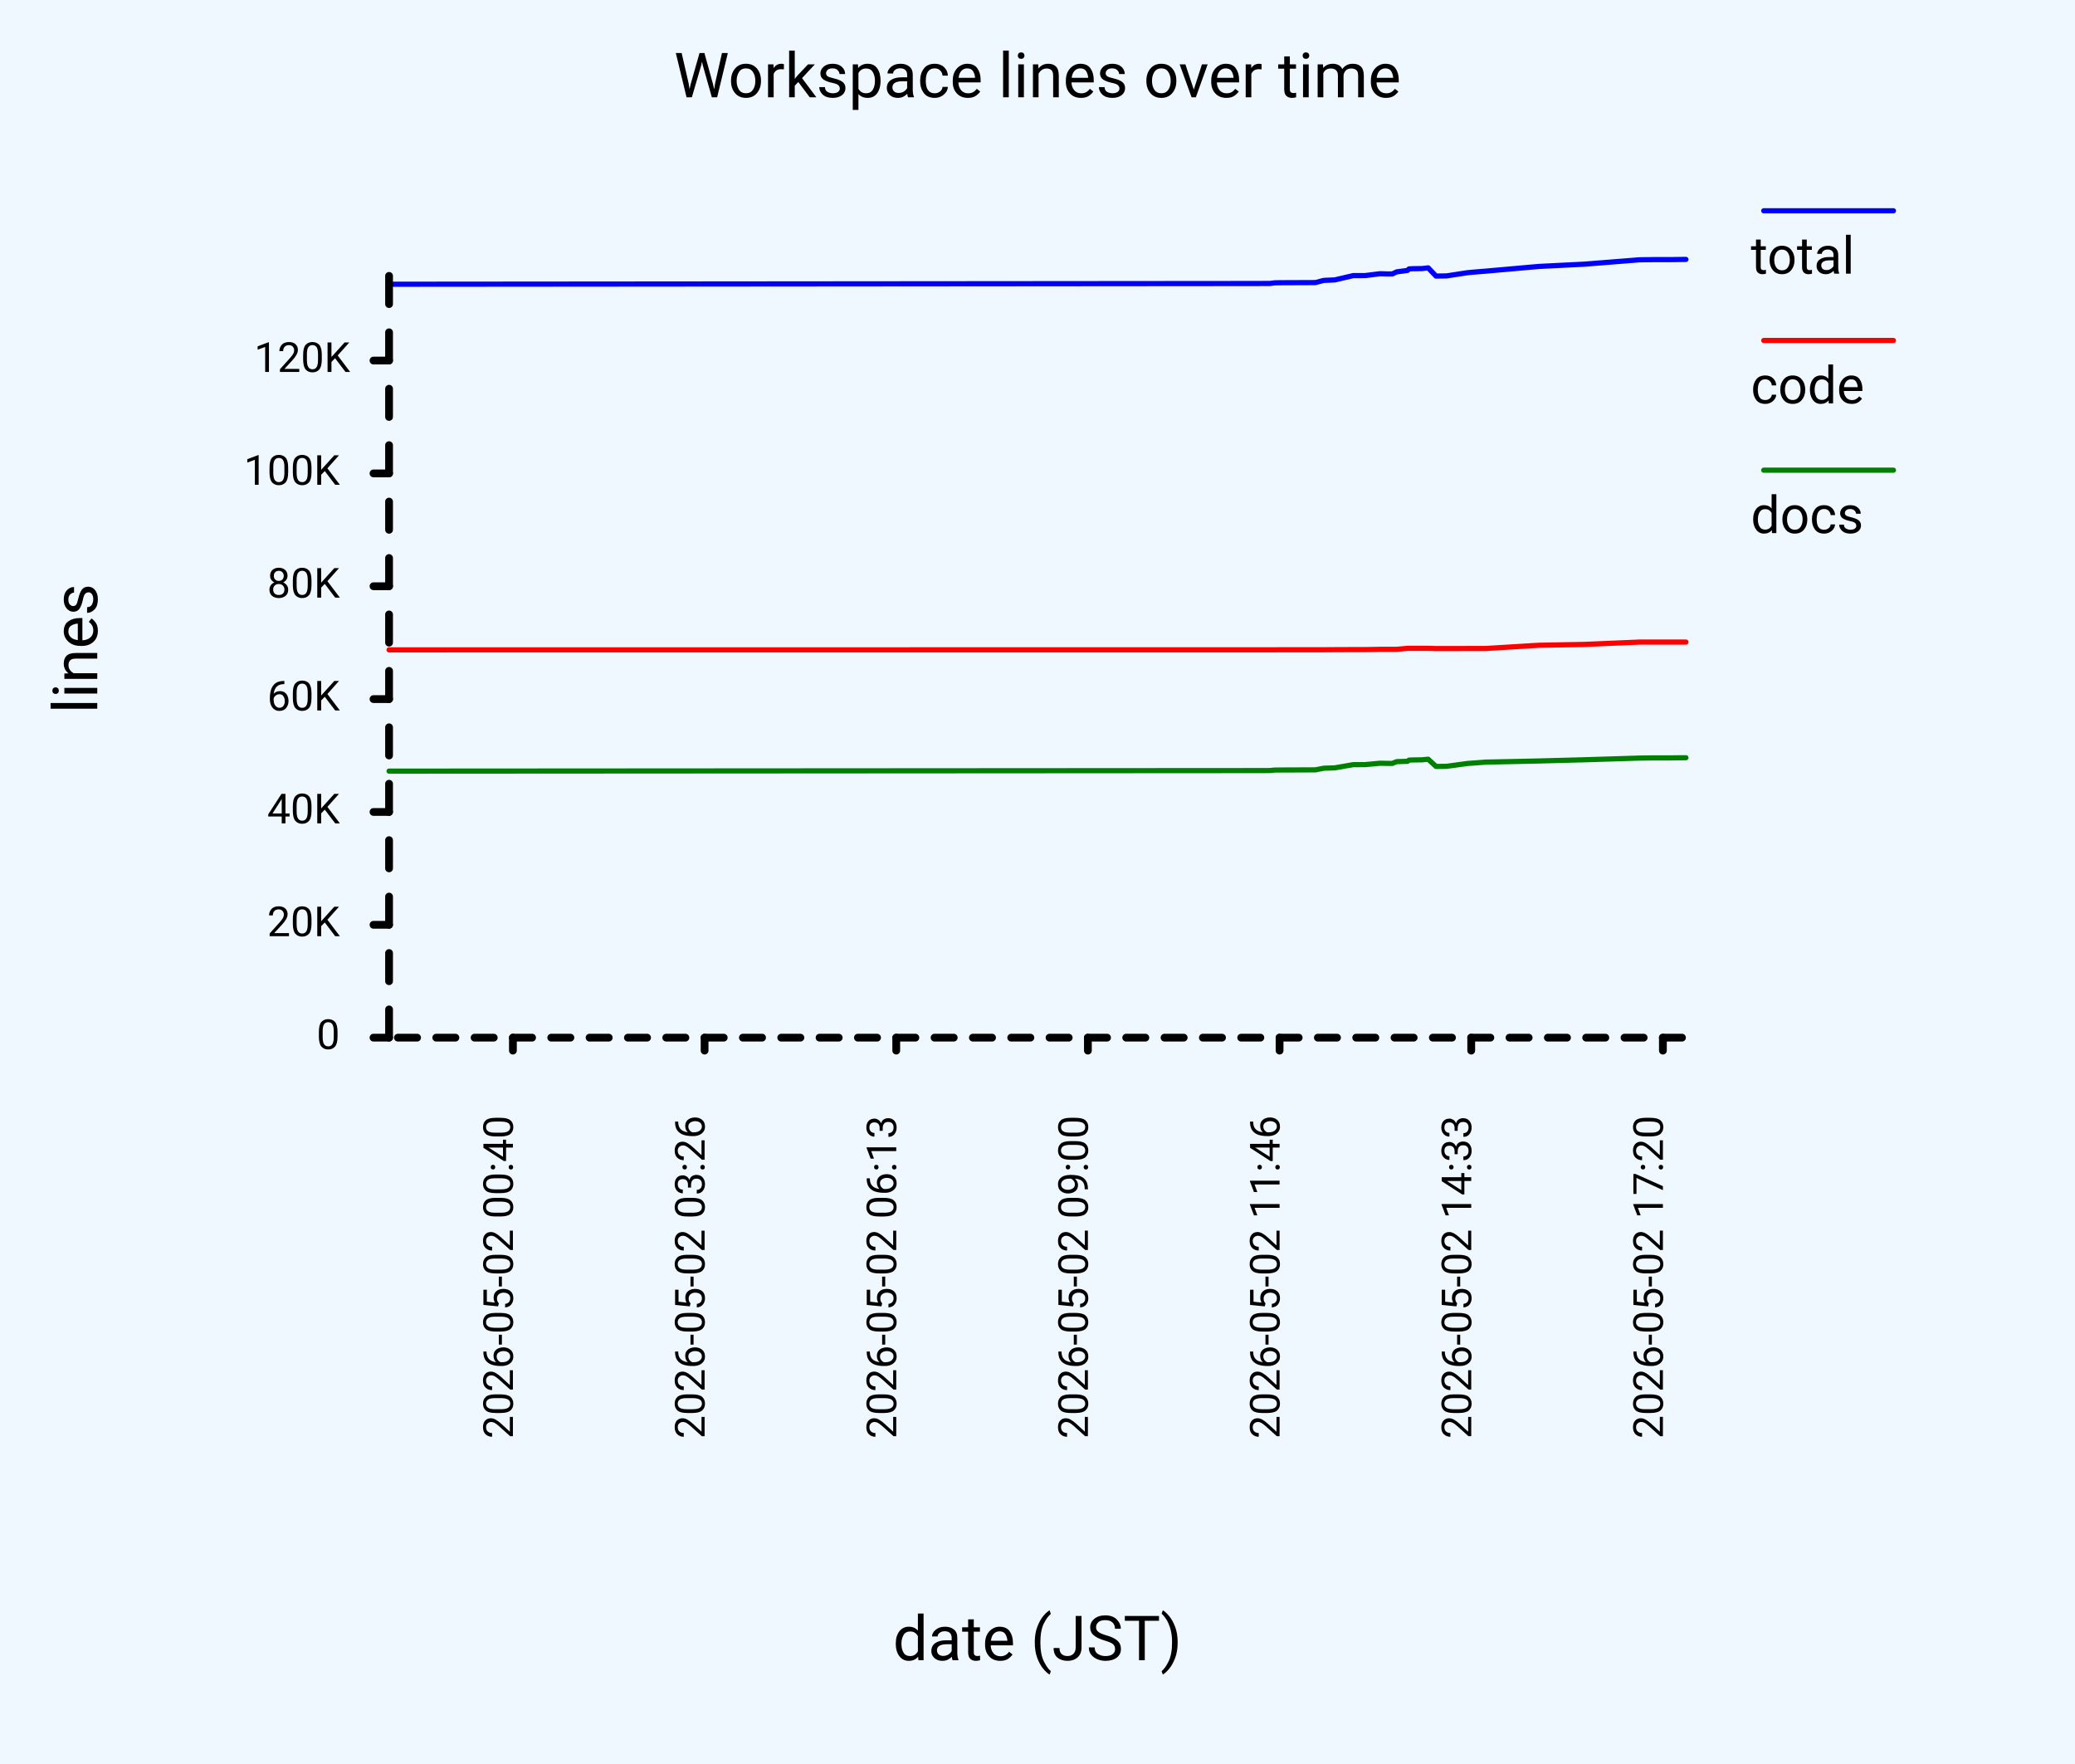
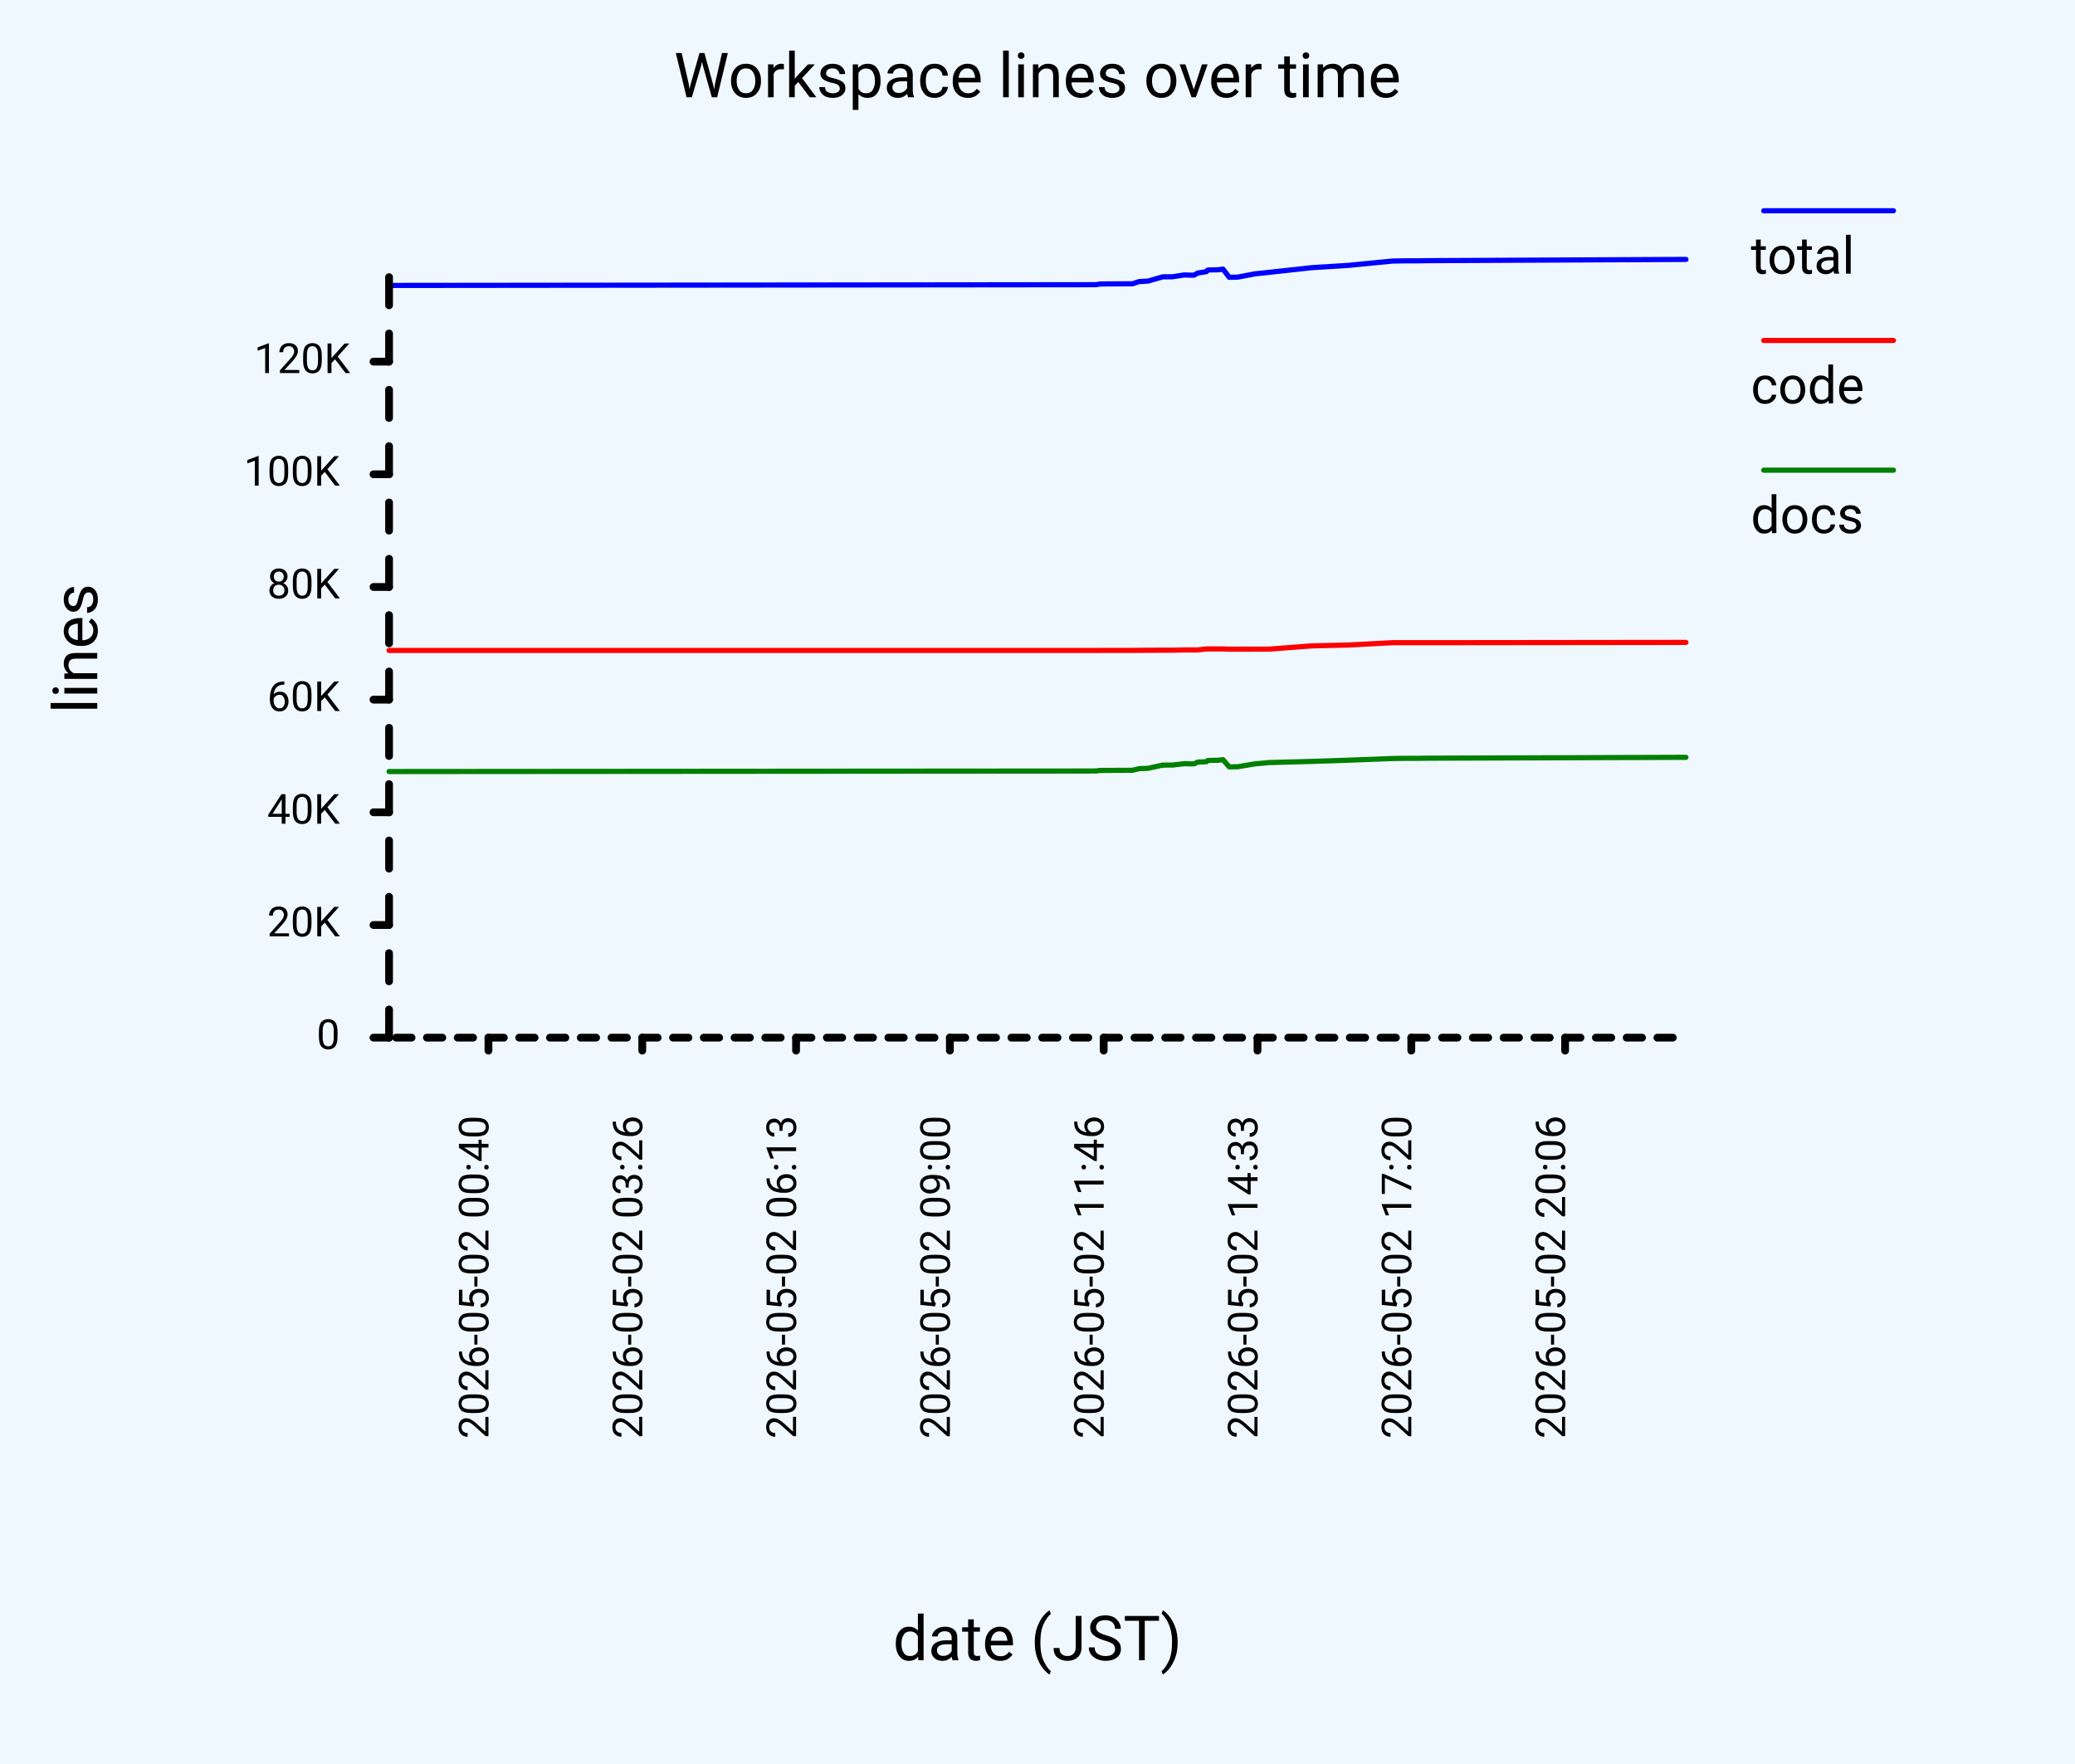
<svg xmlns="http://www.w3.org/2000/svg" class="poloto" width="800" height="680" viewBox="0 0 800 680">
  <style>
.poloto{
  stroke-linecap:round;
  stroke-linejoin:round;
  font-family:Roboto,sans-serif;
  font-size:16px;
}
.poloto_background{fill:AliceBlue;}
.poloto_scatter{stroke-width:7}
.poloto_line{stroke-width:2}
.poloto_text{fill: black;}
.poloto_name{font-size:24px;dominant-baseline:auto;text-anchor:middle;}
.poloto_where{dominant-baseline:middle;text-anchor:start}
.poloto_text.poloto_legend{font-size:20px;dominant-baseline:middle;text-anchor:start;}
.poloto_text.poloto_ticks.poloto_y{dominant-baseline:middle;text-anchor:end}
.poloto_text.poloto_ticks.poloto_x{dominant-baseline:auto;text-anchor:middle}
.poloto_imgs.poloto_ticks{stroke: black;stroke-width:3;fill:none;stroke-dasharray:none}
.poloto_grid{stroke:gray;stroke-width:0.5}

.poloto0.poloto_stroke{stroke:blue;}
.poloto1.poloto_stroke{stroke:red;}
.poloto2.poloto_stroke{stroke:green;}
.poloto3.poloto_stroke{stroke:gold;}
.poloto4.poloto_stroke{stroke:aqua;}
.poloto5.poloto_stroke{stroke:lime;}
.poloto6.poloto_stroke{stroke:orange;}
.poloto7.poloto_stroke{stroke:chocolate;}
.poloto0.poloto_fill{fill:blue;}
.poloto1.poloto_fill{fill:red;}
.poloto2.poloto_fill{fill:green;}
.poloto3.poloto_fill{fill:gold;}
.poloto4.poloto_fill{fill:aqua;}
.poloto5.poloto_fill{fill:lime;}
.poloto6.poloto_fill{fill:orange;}
.poloto7.poloto_fill{fill:chocolate;}
	</style>
  <circle r="1e5" class="poloto_background" fill="white" />
  <g id="poloto_plot0" class="poloto_plot poloto_imgs poloto_line poloto0 poloto_stroke" fill="none" stroke="black">
-     <path d=" M 150.00 109.57 L 484.71 109.29 L 485.80 109.28 L 489.67 109.27 L 491.47 109.03 L 492.66 109.01 L 492.89 108.99 L 507.15 108.93 L 510.35 108.09 L 514.63 107.90 L 521.72 106.24 L 526.32 106.23 L 532.02 105.52 L 535.25 105.61 L 536.79 105.60 L 538.49 104.80 L 542.65 104.25 L 543.24 103.66 L 544.69 103.58 L 548.28 103.53 L 550.63 103.26 L 553.64 106.42 L 557.71 106.36 L 565.92 105.10 L 569.51 104.79 L 572.74 104.53 L 593.27 102.71 L 610.90 101.83 L 632.06 100.15 L 637.45 100.08 L 643.43 100.08 L 650.00 100.00" />
+     <path d=" M 150.00 110.03 L 418.60 109.75 L 419.48 109.74 L 422.58 109.73 L 424.03 109.49 L 424.99 109.47 L 425.17 109.46 L 436.61 109.39 L 439.18 108.55 L 442.61 108.36 L 448.30 106.71 L 452.00 106.69 L 456.57 105.99 L 459.16 106.07 L 460.40 106.07 L 461.76 105.26 L 465.10 104.71 L 465.57 104.13 L 466.74 104.05 L 469.62 104.00 L 471.51 103.73 L 473.92 106.89 L 477.18 106.83 L 483.78 105.57 L 486.66 105.26 L 489.25 104.99 L 505.72 103.18 L 519.87 102.30 L 536.85 100.63 L 541.18 100.55 L 545.98 100.55 L 551.25 100.48 L 650.00 100.00" />
  </g>
  <g id="poloto_plot1" class="poloto_plot poloto_imgs poloto_line poloto1 poloto_stroke" fill="none" stroke="black">
-     <path d=" M 150.00 250.51 L 484.71 250.50 L 485.80 250.50 L 489.67 250.50 L 491.47 250.50 L 492.66 250.48 L 492.89 250.48 L 507.15 250.48 L 510.35 250.47 L 514.63 250.44 L 521.72 250.41 L 526.32 250.41 L 532.02 250.31 L 535.25 250.31 L 536.79 250.31 L 538.49 250.31 L 542.65 249.92 L 543.24 249.92 L 544.69 249.92 L 548.28 249.92 L 550.63 249.92 L 553.64 250.01 L 557.71 250.01 L 565.92 249.99 L 569.51 249.99 L 572.74 249.99 L 593.27 248.74 L 610.90 248.41 L 632.06 247.51 L 637.45 247.51 L 643.43 247.51 L 650.00 247.51" />
+     <path d=" M 150.00 250.74 L 418.60 250.74 L 419.48 250.74 L 422.58 250.74 L 424.03 250.74 L 424.99 250.72 L 425.17 250.72 L 436.61 250.72 L 439.18 250.70 L 442.61 250.67 L 448.30 250.64 L 452.00 250.64 L 456.57 250.54 L 459.16 250.54 L 460.40 250.54 L 461.76 250.54 L 465.10 250.16 L 465.57 250.16 L 466.74 250.16 L 469.62 250.16 L 471.51 250.16 L 473.92 250.25 L 477.18 250.25 L 483.78 250.23 L 486.66 250.23 L 489.25 250.23 L 505.72 248.98 L 519.87 248.65 L 536.85 247.75 L 541.18 247.75 L 545.98 247.75 L 551.25 247.75 L 650.00 247.64" />
  </g>
  <g id="poloto_plot2" class="poloto_plot poloto_imgs poloto_line poloto2 poloto_stroke" fill="none" stroke="black">
-     <path d=" M 150.00 297.26 L 484.71 297.05 L 485.80 297.05 L 489.67 297.03 L 491.47 296.84 L 492.66 296.84 L 492.89 296.83 L 507.15 296.77 L 510.35 296.14 L 514.63 296.00 L 521.72 294.76 L 526.32 294.75 L 532.02 294.22 L 535.25 294.28 L 536.79 294.28 L 538.49 293.60 L 542.65 293.48 L 543.24 293.01 L 544.69 292.95 L 548.28 292.90 L 550.63 292.67 L 553.64 295.45 L 557.71 295.41 L 565.92 294.29 L 569.51 294.04 L 572.74 293.79 L 593.27 293.35 L 610.90 292.88 L 632.06 292.23 L 637.45 292.16 L 643.43 292.16 L 650.00 292.10" />
+     <path d=" M 150.00 297.42 L 418.60 297.22 L 419.48 297.21 L 422.58 297.20 L 424.03 297.01 L 424.99 297.01 L 425.17 296.99 L 436.61 296.94 L 439.18 296.31 L 442.61 296.17 L 448.30 294.93 L 452.00 294.92 L 456.57 294.39 L 459.16 294.45 L 460.40 294.44 L 461.76 293.77 L 465.10 293.65 L 465.57 293.18 L 466.74 293.12 L 469.62 293.07 L 471.51 292.84 L 473.92 295.62 L 477.18 295.57 L 483.78 294.46 L 486.66 294.21 L 489.25 293.96 L 505.72 293.52 L 519.87 293.05 L 536.85 292.40 L 541.18 292.33 L 545.98 292.33 L 551.25 292.27 L 650.00 291.94" />
  </g>
  <g class="poloto_legend poloto_imgs poloto_line poloto0 poloto_stroke">
    <line x1="680" x2="730" y1="81.25" y2="81.25" />
  </g>
  <g class="poloto_legend poloto_imgs poloto_line poloto1 poloto_stroke">
    <line x1="680" x2="730" y1="131.25" y2="131.25" />
  </g>
  <g class="poloto_legend poloto_imgs poloto_line poloto2 poloto_stroke">
    <line x1="680" x2="730" y1="181.25" y2="181.25" />
  </g>
  <text class="poloto_legend poloto_text poloto_line poloto0" x="675" y="100">total</text>
  <text class="poloto_legend poloto_text poloto_line poloto1" x="675" y="150">code</text>
  <text class="poloto_legend poloto_text poloto_line poloto2" x="675" y="200">docs</text>
  <text class="poloto_text poloto_name poloto_title" x="400.00" y="37.50">Workspace lines over time</text>
  <text class="poloto_text poloto_name poloto_x" x="400.00" y="640">date (JST)</text>
  <text class="poloto_text poloto_name poloto_y" x="37.50" y="250.00" transform="rotate(-90,37.50,250.00)">lines</text>
  <text class="poloto_text poloto_ticks poloto_y">
    <tspan x="135.00" y="400.00">0</tspan>
-     <tspan x="135.00" y="356.50">20K</tspan>
-     <tspan x="135.00" y="313.00">40K</tspan>
-     <tspan x="135.00" y="269.49">60K</tspan>
-     <tspan x="135.00" y="225.99">80K</tspan>
-     <tspan x="135.00" y="182.49">100K</tspan>
-     <tspan x="135.00" y="138.99">120K</tspan>
+     <tspan x="135.00" y="356.57">20K</tspan>
+     <tspan x="135.00" y="313.13">40K</tspan>
+     <tspan x="135.00" y="269.70">60K</tspan>
+     <tspan x="135.00" y="226.27">80K</tspan>
+     <tspan x="135.00" y="182.83">100K</tspan>
+     <tspan x="135.00" y="139.40">120K</tspan>
  </text>
  <g class="poloto_imgs poloto_ticks poloto_y" stroke="black">
    <line x1="150.00" x2="144.00" y1="400.00" y2="400.00" />
-     <line x1="150.00" x2="144.00" y1="356.50" y2="356.50" />
-     <line x1="150.00" x2="144.00" y1="313.00" y2="313.00" />
-     <line x1="150.00" x2="144.00" y1="269.49" y2="269.49" />
-     <line x1="150.00" x2="144.00" y1="225.99" y2="225.99" />
-     <line x1="150.00" x2="144.00" y1="182.49" y2="182.49" />
-     <line x1="150.00" x2="144.00" y1="138.99" y2="138.99" />
+     <line x1="150.00" x2="144.00" y1="356.57" y2="356.57" />
+     <line x1="150.00" x2="144.00" y1="313.13" y2="313.13" />
+     <line x1="150.00" x2="144.00" y1="269.70" y2="269.70" />
+     <line x1="150.00" x2="144.00" y1="226.27" y2="226.27" />
+     <line x1="150.00" x2="144.00" y1="182.83" y2="182.83" />
+     <line x1="150.00" x2="144.00" y1="139.40" y2="139.40" />
  </g>
  <g class="poloto_text poloto_ticks poloto_x">
-     <text x="197.75" y="430.00" text-anchor="end" transform="rotate(-90 197.75 430.00)">2026-05-02 00:40</text>
-     <text x="271.65" y="430.00" text-anchor="end" transform="rotate(-90 271.65 430.00)">2026-05-02 03:26</text>
-     <text x="345.54" y="430.00" text-anchor="end" transform="rotate(-90 345.54 430.00)">2026-05-02 06:13</text>
-     <text x="419.43" y="430.00" text-anchor="end" transform="rotate(-90 419.43 430.00)">2026-05-02 09:00</text>
-     <text x="493.33" y="430.00" text-anchor="end" transform="rotate(-90 493.33 430.00)">2026-05-02 11:46</text>
-     <text x="567.22" y="430.00" text-anchor="end" transform="rotate(-90 567.22 430.00)">2026-05-02 14:33</text>
-     <text x="641.12" y="430.00" text-anchor="end" transform="rotate(-90 641.12 430.00)">2026-05-02 17:20</text>
+     <text x="188.32" y="430.00" text-anchor="end" transform="rotate(-90 188.32 430.00)">2026-05-02 00:40</text>
+     <text x="247.62" y="430.00" text-anchor="end" transform="rotate(-90 247.62 430.00)">2026-05-02 03:26</text>
+     <text x="306.92" y="430.00" text-anchor="end" transform="rotate(-90 306.92 430.00)">2026-05-02 06:13</text>
+     <text x="366.22" y="430.00" text-anchor="end" transform="rotate(-90 366.22 430.00)">2026-05-02 09:00</text>
+     <text x="425.52" y="430.00" text-anchor="end" transform="rotate(-90 425.52 430.00)">2026-05-02 11:46</text>
+     <text x="484.82" y="430.00" text-anchor="end" transform="rotate(-90 484.82 430.00)">2026-05-02 14:33</text>
+     <text x="544.12" y="430.00" text-anchor="end" transform="rotate(-90 544.12 430.00)">2026-05-02 17:20</text>
+     <text x="603.42" y="430.00" text-anchor="end" transform="rotate(-90 603.42 430.00)">2026-05-02 20:06</text>
  </g>
  <g class="poloto_imgs poloto_ticks poloto_x" stroke="black">
-     <line x1="197.75" x2="197.75" y1="400.00" y2="405.00" />
-     <line x1="271.65" x2="271.65" y1="400.00" y2="405.00" />
-     <line x1="345.54" x2="345.54" y1="400.00" y2="405.00" />
-     <line x1="419.43" x2="419.43" y1="400.00" y2="405.00" />
-     <line x1="493.33" x2="493.33" y1="400.00" y2="405.00" />
-     <line x1="567.22" x2="567.22" y1="400.00" y2="405.00" />
-     <line x1="641.12" x2="641.12" y1="400.00" y2="405.00" />
+     <line x1="188.32" x2="188.32" y1="400.00" y2="405.00" />
+     <line x1="247.62" x2="247.62" y1="400.00" y2="405.00" />
+     <line x1="306.92" x2="306.92" y1="400.00" y2="405.00" />
+     <line x1="366.22" x2="366.22" y1="400.00" y2="405.00" />
+     <line x1="425.52" x2="425.52" y1="400.00" y2="405.00" />
+     <line x1="484.82" x2="484.82" y1="400.00" y2="405.00" />
+     <line x1="544.12" x2="544.12" y1="400.00" y2="405.00" />
+     <line x1="603.42" x2="603.42" y1="400.00" y2="405.00" />
  </g>
-   <path class="poloto_imgs poloto_ticks poloto_x" stroke="black" style="stroke-dasharray:7.389;stroke-dashoffset:-47.751;" d=" M 150.00 400.00 L 650.00 400.00" />
-   <path class="poloto_imgs poloto_ticks poloto_y" stroke="black" style="stroke-dasharray:10.876;stroke-dashoffset:-0;" d=" M 150.00 400.00 L 150.00 100.00" />
+   <path class="poloto_imgs poloto_ticks poloto_x" stroke="black" style="stroke-dasharray:5.93;stroke-dashoffset:-38.32;" d=" M 150.00 400.00 L 650.00 400.00" />
+   <path class="poloto_imgs poloto_ticks poloto_y" stroke="black" style="stroke-dasharray:10.858;stroke-dashoffset:-0;" d=" M 150.00 400.00 L 150.00 100.00" />
</svg>
